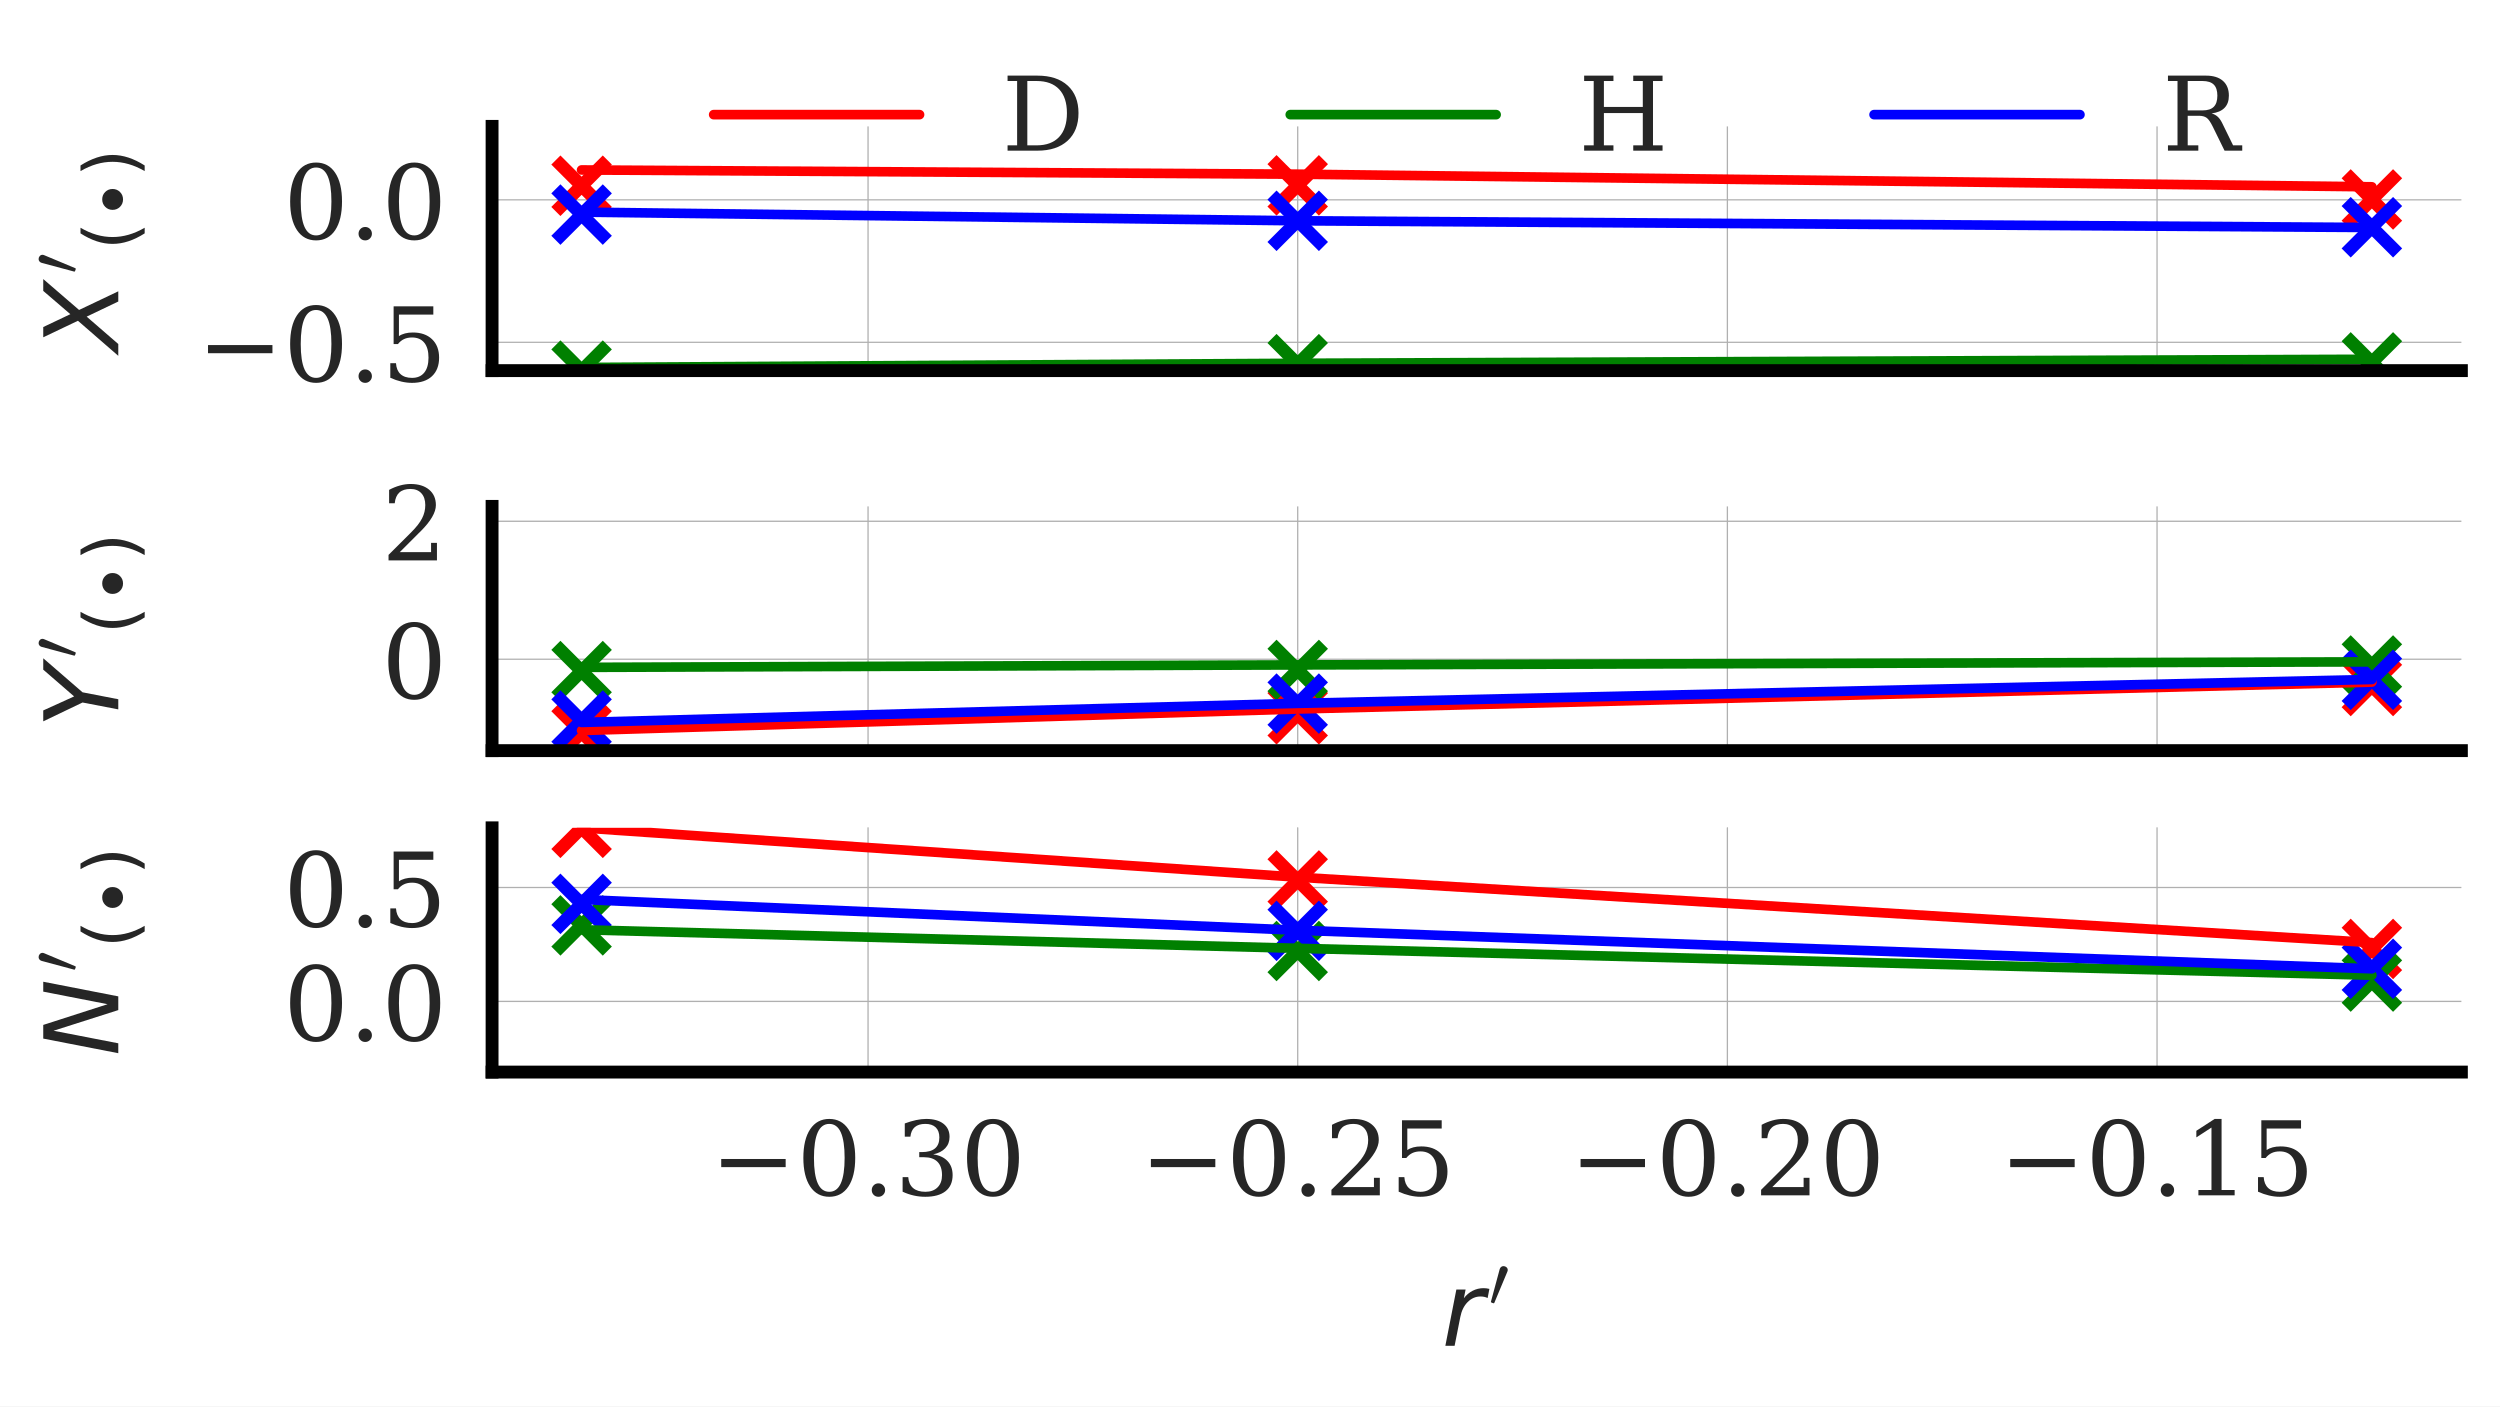
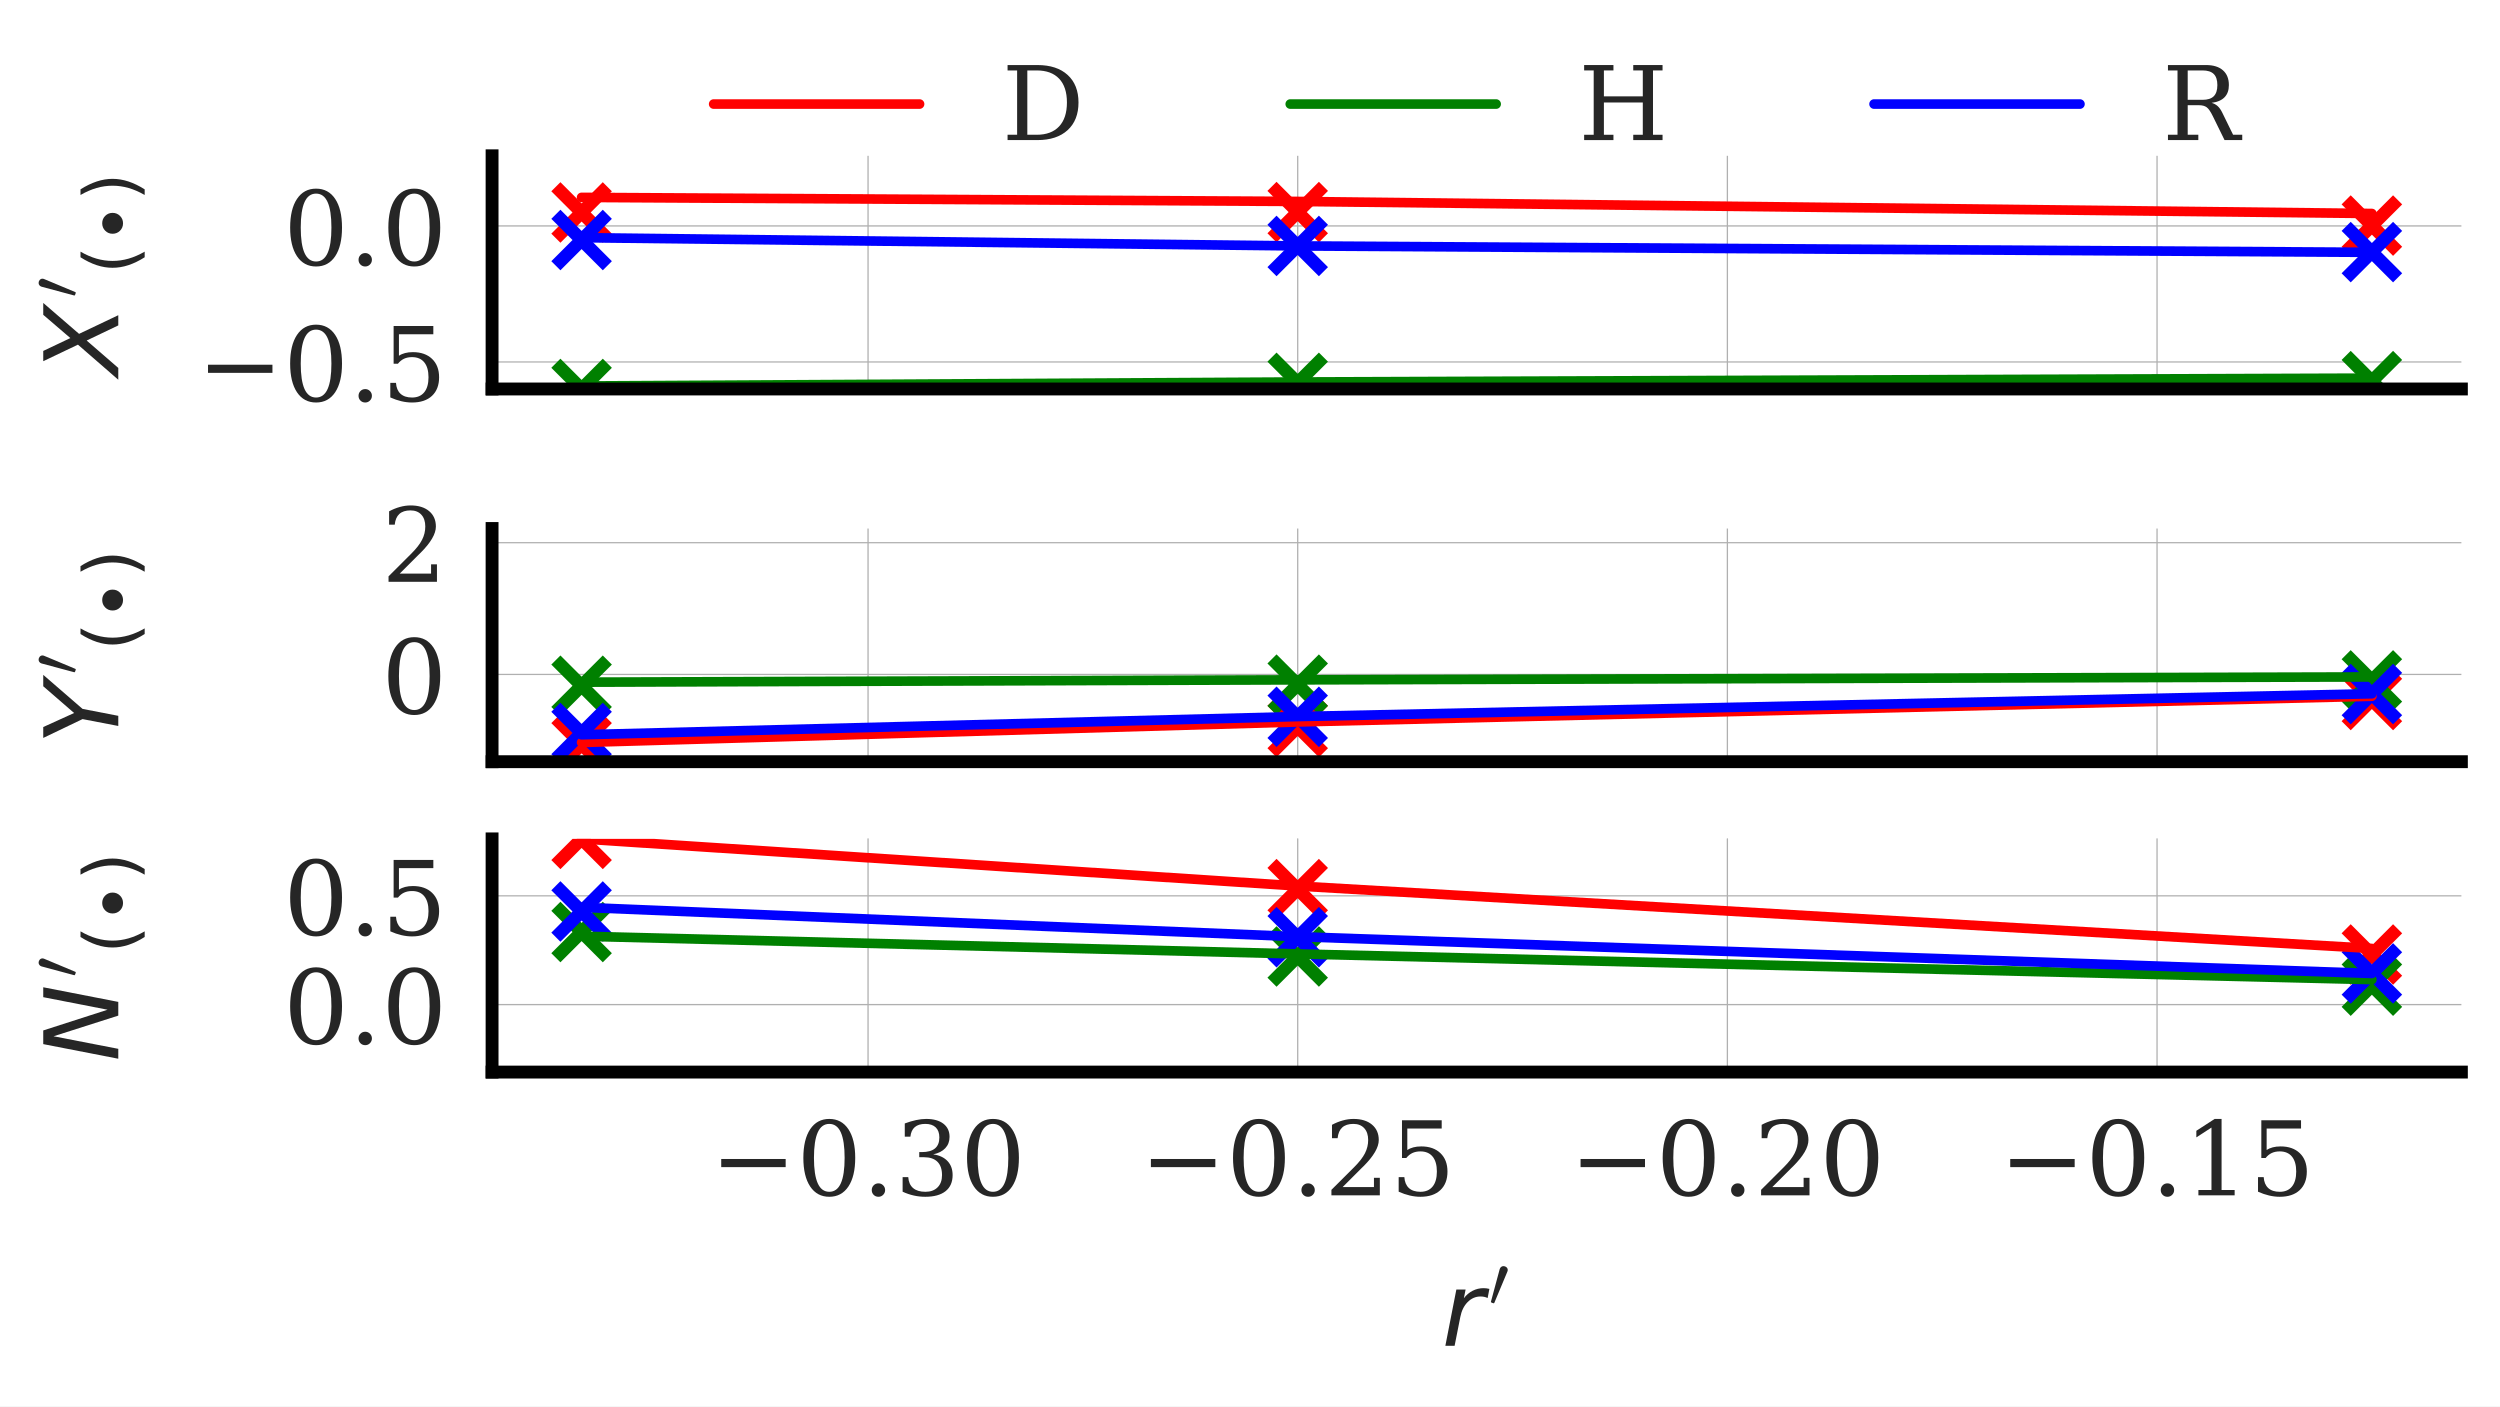
<svg xmlns="http://www.w3.org/2000/svg" xmlns:xlink="http://www.w3.org/1999/xlink" width="194.31pt" height="109.312pt" viewBox="0 0 194.31 109.312" version="1.1">
  <defs>
    <style type="text/css">*{stroke-linejoin: round; stroke-linecap: butt}</style>
  </defs>
  <g id="figure_1">
    <g id="patch_1">
      <path d="M 0 109.312  L 194.31 109.312  L 194.31 0  L 0 0  z " style="fill: #ffffff" />
    </g>
    <g id="axes_1">
      <g id="patch_2">
-         <path d="M 38.246 28.806  L 191.309 28.806  L 191.309 9.822  L 38.246 9.822  z " style="fill: #ffffff" />
+         <path d="M 38.246 30.233  L 191.309 30.233  L 191.309 12.109  L 38.246 12.109  z " style="fill: #ffffff" />
      </g>
      <g id="matplotlib.axis_1">
        <g id="xtick_1">
          <g id="line2d_1">
-             <path d="M 67.468 28.806  L 67.468 9.822  " clip-path="url(#peb4d469eca)" style="fill: none; stroke: #b0b0b0; stroke-width: 0.1; stroke-linecap: round" />
+             <path d="M 67.468 30.233  L 67.468 12.109  " clip-path="url(#p88eea4c46e)" style="fill: none; stroke: #b0b0b0; stroke-width: 0.1; stroke-linecap: round" />
          </g>
          <g id="line2d_2" />
        </g>
        <g id="xtick_2">
          <g id="line2d_3">
-             <path d="M 100.863 28.806  L 100.863 9.822  " clip-path="url(#peb4d469eca)" style="fill: none; stroke: #b0b0b0; stroke-width: 0.1; stroke-linecap: round" />
+             <path d="M 100.863 30.233  L 100.863 12.109  " clip-path="url(#p88eea4c46e)" style="fill: none; stroke: #b0b0b0; stroke-width: 0.1; stroke-linecap: round" />
          </g>
          <g id="line2d_4" />
        </g>
        <g id="xtick_3">
          <g id="line2d_5">
-             <path d="M 134.259 28.806  L 134.259 9.822  " clip-path="url(#peb4d469eca)" style="fill: none; stroke: #b0b0b0; stroke-width: 0.1; stroke-linecap: round" />
+             <path d="M 134.259 30.233  L 134.259 12.109  " clip-path="url(#p88eea4c46e)" style="fill: none; stroke: #b0b0b0; stroke-width: 0.1; stroke-linecap: round" />
          </g>
          <g id="line2d_6" />
        </g>
        <g id="xtick_4">
          <g id="line2d_7">
-             <path d="M 167.654 28.806  L 167.654 9.822  " clip-path="url(#peb4d469eca)" style="fill: none; stroke: #b0b0b0; stroke-width: 0.1; stroke-linecap: round" />
+             <path d="M 167.654 30.233  L 167.654 12.109  " clip-path="url(#p88eea4c46e)" style="fill: none; stroke: #b0b0b0; stroke-width: 0.1; stroke-linecap: round" />
          </g>
          <g id="line2d_8" />
        </g>
      </g>
      <g id="matplotlib.axis_2">
        <g id="ytick_1">
          <g id="line2d_9">
-             <path d="M 38.246 26.605  L 191.309 26.605  " clip-path="url(#peb4d469eca)" style="fill: none; stroke: #b0b0b0; stroke-width: 0.1; stroke-linecap: round" />
+             <path d="M 38.246 28.132  L 191.309 28.132  " clip-path="url(#p88eea4c46e)" style="fill: none; stroke: #b0b0b0; stroke-width: 0.1; stroke-linecap: round" />
          </g>
          <g id="line2d_10" />
          <g id="text_1">
-             <g style="fill: #262626" transform="translate(15.32024 29.6441) scale(0.08 -0.08)">
+             <g style="fill: #262626" transform="translate(15.32024 31.17106) scale(0.08 -0.08)">
              <defs>
                <path id="DejaVuSerif-2212" d="M 678 2259  L 4684 2259  L 4684 1753  L 678 1753  L 678 2259  z " transform="scale(0.015625)" />
                <path id="DejaVuSerif-30" d="M 2034 219  Q 2513 219 2750 744  Q 2988 1269 2988 2328  Q 2988 3391 2750 3916  Q 2513 4441 2034 4441  Q 1556 4441 1318 3916  Q 1081 3391 1081 2328  Q 1081 1269 1318 744  Q 1556 219 2034 219  z M 2034 -91  Q 1275 -91 848 546  Q 422 1184 422 2328  Q 422 3475 848 4112  Q 1275 4750 2034 4750  Q 2797 4750 3222 4112  Q 3647 3475 3647 2328  Q 3647 1184 3222 546  Q 2797 -91 2034 -91  z " transform="scale(0.015625)" />
                <path id="DejaVuSerif-2e" d="M 603 325  Q 603 500 722 622  Q 841 744 1019 744  Q 1191 744 1312 622  Q 1434 500 1434 325  Q 1434 153 1312 31  Q 1191 -91 1019 -91  Q 841 -91 722 29  Q 603 150 603 325  z " transform="scale(0.015625)" />
                <path id="DejaVuSerif-35" d="M 3219 4666  L 3219 4153  L 1081 4153  L 1081 2816  Q 1244 2928 1461 2984  Q 1678 3041 1947 3041  Q 2703 3041 3140 2622  Q 3578 2203 3578 1478  Q 3578 738 3136 323  Q 2694 -91 1894 -91  Q 1572 -91 1234 -12  Q 897 66 544 225  L 544 1131  L 897 1131  Q 925 688 1179 453  Q 1434 219 1894 219  Q 2388 219 2653 544  Q 2919 869 2919 1478  Q 2919 2084 2655 2407  Q 2391 2731 1894 2731  Q 1613 2731 1398 2631  Q 1184 2531 1019 2322  L 750 2322  L 750 4666  L 3219 4666  z " transform="scale(0.015625)" />
              </defs>
              <use xlink:href="#DejaVuSerif-2212" />
              <use xlink:href="#DejaVuSerif-30" x="83.789" />
              <use xlink:href="#DejaVuSerif-2e" x="147.412" />
              <use xlink:href="#DejaVuSerif-35" x="179.199" />
            </g>
          </g>
        </g>
        <g id="ytick_2">
          <g id="line2d_11">
-             <path d="M 38.246 15.532  L 191.309 15.532  " clip-path="url(#peb4d469eca)" style="fill: none; stroke: #b0b0b0; stroke-width: 0.1; stroke-linecap: round" />
+             <path d="M 38.246 17.56  L 191.309 17.56  " clip-path="url(#p88eea4c46e)" style="fill: none; stroke: #b0b0b0; stroke-width: 0.1; stroke-linecap: round" />
          </g>
          <g id="line2d_12" />
          <g id="text_2">
-             <g style="fill: #262626" transform="translate(22.02399 18.57107) scale(0.08 -0.08)">
+             <g style="fill: #262626" transform="translate(22.02399 20.59944) scale(0.08 -0.08)">
              <use xlink:href="#DejaVuSerif-30" />
              <use xlink:href="#DejaVuSerif-2e" x="63.623" />
              <use xlink:href="#DejaVuSerif-30" x="95.41" />
            </g>
          </g>
        </g>
        <g id="text_3">
-           <g style="fill: #262626" transform="translate(9.24024 27.3139) rotate(-90) scale(0.08 -0.08)">
+           <g style="fill: #262626" transform="translate(9.24024 29.17101) rotate(-90) scale(0.08 -0.08)">
            <defs>
              <path id="DejaVuSans-Oblique-58" d="M 878 4666  L 1516 4666  L 2316 2981  L 3763 4666  L 4500 4666  L 2578 2438  L 3738 0  L 3103 0  L 2163 1966  L 459 0  L -275 0  L 1906 2509  L 878 4666  z " transform="scale(0.015625)" />
              <path id="Cmsy10-30" d="M 225 347  Q 184 359 184 409  L 966 3316  Q 1003 3434 1093 3506  Q 1184 3578 1300 3578  Q 1450 3578 1564 3479  Q 1678 3381 1678 3231  Q 1678 3166 1644 3084  L 488 319  Q 466 275 428 275  Q 394 275 320 306  Q 247 338 225 347  z " transform="scale(0.015625)" />
              <path id="DejaVuSans-28" d="M 1984 4856  Q 1566 4138 1362 3434  Q 1159 2731 1159 2009  Q 1159 1288 1364 580  Q 1569 -128 1984 -844  L 1484 -844  Q 1016 -109 783 600  Q 550 1309 550 2009  Q 550 2706 781 3412  Q 1013 4119 1484 4856  L 1984 4856  z " transform="scale(0.015625)" />
              <path id="DejaVuSans-2219" d="M 1075 2006  Q 1075 2394 1345 2661  Q 1616 2928 2009 2928  Q 2397 2928 2664 2661  Q 2931 2394 2931 2006  Q 2931 1616 2662 1347  Q 2394 1078 2003 1078  Q 1613 1078 1344 1347  Q 1075 1616 1075 2006  z " transform="scale(0.015625)" />
              <path id="DejaVuSans-29" d="M 513 4856  L 1013 4856  Q 1481 4119 1714 3412  Q 1947 2706 1947 2009  Q 1947 1309 1714 600  Q 1481 -109 1013 -844  L 513 -844  Q 928 -128 1133 580  Q 1338 1288 1338 2009  Q 1338 2731 1133 3434  Q 928 4138 513 4856  z " transform="scale(0.015625)" />
            </defs>
            <use xlink:href="#DejaVuSans-Oblique-58" transform="translate(0 0.584375)" />
            <use xlink:href="#Cmsy10-30" transform="translate(75.52263 38.86563) scale(0.7)" />
            <use xlink:href="#DejaVuSans-28" transform="translate(98.4572 -15.82188) scale(0.7)" />
            <use xlink:href="#DejaVuSans-2219" transform="translate(125.7668 -15.82188) scale(0.7)" />
            <use xlink:href="#DejaVuSans-29" transform="translate(169.5851 -15.82188) scale(0.7)" />
          </g>
        </g>
      </g>
      <g id="line2d_13">
        <defs>
-           <path id="mc6dc816a50" d="M -2 2  L 2 -2  M -2 -2  L 2 2  " style="stroke: #ff0000" />
+           <path id="m5b847b10ed" d="M -2 2  L 2 -2  M -2 -2  L 2 2  " style="stroke: #ff0000" />
        </defs>
-         <g clip-path="url(#peb4d469eca)">
-           <use xlink:href="#mc6dc816a50" x="45.204" y="14.437" style="fill: #ff0000; stroke: #ff0000" />
-           <use xlink:href="#mc6dc816a50" x="100.863" y="14.405" style="fill: #ff0000; stroke: #ff0000" />
-           <use xlink:href="#mc6dc816a50" x="184.352" y="15.503" style="fill: #ff0000; stroke: #ff0000" />
+         <g clip-path="url(#p88eea4c46e)">
+           <use xlink:href="#m5b847b10ed" x="45.204" y="16.514" style="fill: #ff0000; stroke: #ff0000" />
+           <use xlink:href="#m5b847b10ed" x="100.863" y="16.484" style="fill: #ff0000; stroke: #ff0000" />
+           <use xlink:href="#m5b847b10ed" x="184.352" y="17.533" style="fill: #ff0000; stroke: #ff0000" />
        </g>
      </g>
      <g id="line2d_14">
        <defs>
-           <path id="m6b8576dc97" d="M -2 2  L 2 -2  M -2 -2  L 2 2  " style="stroke: #008000" />
+           <path id="m72a6ecfe37" d="M -2 2  L 2 -2  M -2 -2  L 2 2  " style="stroke: #008000" />
        </defs>
-         <g clip-path="url(#peb4d469eca)">
-           <use xlink:href="#m6b8576dc97" x="45.204" y="28.806" style="fill: #008000; stroke: #008000" />
-           <use xlink:href="#m6b8576dc97" x="100.863" y="28.306" style="fill: #008000; stroke: #008000" />
-           <use xlink:href="#m6b8576dc97" x="184.352" y="28.167" style="fill: #008000; stroke: #008000" />
+         <g clip-path="url(#p88eea4c46e)">
+           <use xlink:href="#m72a6ecfe37" x="45.204" y="30.233" style="fill: #008000; stroke: #008000" />
+           <use xlink:href="#m72a6ecfe37" x="100.863" y="29.756" style="fill: #008000; stroke: #008000" />
+           <use xlink:href="#m72a6ecfe37" x="184.352" y="29.624" style="fill: #008000; stroke: #008000" />
        </g>
      </g>
      <g id="line2d_15">
        <defs>
-           <path id="meffe08adc7" d="M -2 2  L 2 -2  M -2 -2  L 2 2  " style="stroke: #0000ff" />
+           <path id="m6cd8659c82" d="M -2 2  L 2 -2  M -2 -2  L 2 2  " style="stroke: #0000ff" />
        </defs>
-         <g clip-path="url(#peb4d469eca)">
-           <use xlink:href="#meffe08adc7" x="45.204" y="16.678" style="fill: #0000ff; stroke: #0000ff" />
-           <use xlink:href="#meffe08adc7" x="100.863" y="17.161" style="fill: #0000ff; stroke: #0000ff" />
-           <use xlink:href="#meffe08adc7" x="184.352" y="17.662" style="fill: #0000ff; stroke: #0000ff" />
+         <g clip-path="url(#p88eea4c46e)">
+           <use xlink:href="#m6cd8659c82" x="45.204" y="18.655" style="fill: #0000ff; stroke: #0000ff" />
+           <use xlink:href="#m6cd8659c82" x="100.863" y="19.116" style="fill: #0000ff; stroke: #0000ff" />
+           <use xlink:href="#m6cd8659c82" x="184.352" y="19.594" style="fill: #0000ff; stroke: #0000ff" />
        </g>
      </g>
      <g id="line2d_16">
-         <path d="M 45.204 13.21  L 100.863 13.539  L 184.352 14.521  " clip-path="url(#peb4d469eca)" style="fill: none; stroke: #ff0000; stroke-width: 0.75; stroke-linecap: round" />
+         <path d="M 45.204 15.343  L 100.863 15.657  L 184.352 16.595  " clip-path="url(#p88eea4c46e)" style="fill: none; stroke: #ff0000; stroke-width: 0.75; stroke-linecap: round" />
      </g>
      <g id="line2d_17">
-         <path d="M 45.204 28.563  L 100.863 28.237  L 184.352 27.923  " clip-path="url(#peb4d469eca)" style="fill: none; stroke: #008000; stroke-width: 0.75; stroke-linecap: round" />
+         <path d="M 45.204 30.001  L 100.863 29.69  L 184.352 29.39  " clip-path="url(#p88eea4c46e)" style="fill: none; stroke: #008000; stroke-width: 0.75; stroke-linecap: round" />
      </g>
      <g id="line2d_18">
-         <path d="M 45.204 16.488  L 100.863 17.159  L 184.352 17.682  " clip-path="url(#peb4d469eca)" style="fill: none; stroke: #0000ff; stroke-width: 0.75; stroke-linecap: round" />
+         <path d="M 45.204 18.473  L 100.863 19.114  L 184.352 19.613  " clip-path="url(#p88eea4c46e)" style="fill: none; stroke: #0000ff; stroke-width: 0.75; stroke-linecap: round" />
      </g>
      <g id="patch_3">
-         <path d="M 38.246 28.806  L 38.246 9.822  " style="fill: none; stroke: #000000; stroke-linejoin: miter; stroke-linecap: square" />
+         <path d="M 38.246 30.233  L 38.246 12.109  " style="fill: none; stroke: #000000; stroke-linejoin: miter; stroke-linecap: square" />
      </g>
      <g id="patch_4">
-         <path d="M 38.246 28.806  L 191.309 28.806  " style="fill: none; stroke: #000000; stroke-linejoin: miter; stroke-linecap: square" />
+         <path d="M 38.246 30.233  L 191.309 30.233  " style="fill: none; stroke: #000000; stroke-linejoin: miter; stroke-linecap: square" />
      </g>
      <g id="legend_1">
        <g id="line2d_19">
-           <path d="M 55.471 8.91  L 63.471 8.91  L 71.471 8.91  " style="fill: none; stroke: #ff0000; stroke-width: 0.75; stroke-linecap: round" />
+           <path d="M 55.471 8.088  L 63.471 8.088  L 71.471 8.088  " style="fill: none; stroke: #ff0000; stroke-width: 0.75; stroke-linecap: round" />
        </g>
        <g id="text_4">
-           <g style="fill: #262626" transform="translate(77.87107 11.71038) scale(0.08 -0.08)">
+           <g style="fill: #262626" transform="translate(77.87107 10.88824) scale(0.08 -0.08)">
            <defs>
              <path id="DejaVuSerif-44" d="M 1581 331  L 2163 331  Q 3072 331 3558 850  Q 4044 1369 4044 2338  Q 4044 3306 3559 3818  Q 3075 4331 2163 4331  L 1581 4331  L 1581 331  z M 353 0  L 353 331  L 947 331  L 947 4331  L 353 4331  L 353 4666  L 2209 4666  Q 3416 4666 4089 4050  Q 4763 3434 4763 2338  Q 4763 1238 4088 619  Q 3413 0 2209 0  L 353 0  z " transform="scale(0.015625)" />
            </defs>
            <use xlink:href="#DejaVuSerif-44" />
          </g>
        </g>
        <g id="line2d_20">
-           <path d="M 100.285 8.91  L 108.285 8.91  L 116.285 8.91  " style="fill: none; stroke: #008000; stroke-width: 0.75; stroke-linecap: round" />
+           <path d="M 100.285 8.088  L 108.285 8.088  L 116.285 8.088  " style="fill: none; stroke: #008000; stroke-width: 0.75; stroke-linecap: round" />
        </g>
        <g id="text_5">
-           <g style="fill: #262626" transform="translate(122.6848 11.71038) scale(0.08 -0.08)">
+           <g style="fill: #262626" transform="translate(122.6848 10.88824) scale(0.08 -0.08)">
            <defs>
              <path id="DejaVuSerif-48" d="M 353 0  L 353 331  L 947 331  L 947 4331  L 353 4331  L 353 4666  L 2175 4666  L 2175 4331  L 1581 4331  L 1581 2719  L 4000 2719  L 4000 4331  L 3406 4331  L 3406 4666  L 5228 4666  L 5228 4331  L 4634 4331  L 4634 331  L 5228 331  L 5228 0  L 3406 0  L 3406 331  L 4000 331  L 4000 2338  L 1581 2338  L 1581 331  L 2175 331  L 2175 0  L 353 0  z " transform="scale(0.015625)" />
            </defs>
            <use xlink:href="#DejaVuSerif-48" />
          </g>
        </g>
        <g id="line2d_21">
-           <path d="M 145.661 8.91  L 153.661 8.91  L 161.661 8.91  " style="fill: none; stroke: #0000ff; stroke-width: 0.75; stroke-linecap: round" />
+           <path d="M 145.661 8.088  L 153.661 8.088  L 161.661 8.088  " style="fill: none; stroke: #0000ff; stroke-width: 0.75; stroke-linecap: round" />
        </g>
        <g id="text_6">
-           <g style="fill: #262626" transform="translate(168.0611 11.71038) scale(0.08 -0.08)">
+           <g style="fill: #262626" transform="translate(168.0611 10.88824) scale(0.08 -0.08)">
            <defs>
              <path id="DejaVuSerif-52" d="M 3066 2316  Q 3284 2256 3442 2114  Q 3600 1972 3725 1716  L 4403 331  L 4972 331  L 4972 0  L 3872 0  L 3144 1484  Q 2934 1916 2759 2042  Q 2584 2169 2278 2169  L 1581 2169  L 1581 331  L 2241 331  L 2241 0  L 353 0  L 353 331  L 947 331  L 947 4331  L 353 4331  L 353 4666  L 2719 4666  Q 3400 4666 3770 4341  Q 4141 4016 4141 3419  Q 4141 2938 3870 2661  Q 3600 2384 3066 2316  z M 1581 2503  L 2503 2503  Q 2975 2503 3200 2726  Q 3425 2950 3425 3419  Q 3425 3888 3200 4109  Q 2975 4331 2503 4331  L 1581 4331  L 1581 2503  z " transform="scale(0.015625)" />
            </defs>
            <use xlink:href="#DejaVuSerif-52" />
          </g>
        </g>
      </g>
    </g>
    <g id="axes_2">
      <g id="patch_5">
-         <path d="M 38.246 58.342  L 191.309 58.342  L 191.309 39.358  L 38.246 39.358  z " style="fill: #ffffff" />
+         <path d="M 38.246 59.202  L 191.309 59.202  L 191.309 41.077  L 38.246 41.077  z " style="fill: #ffffff" />
      </g>
      <g id="matplotlib.axis_3">
        <g id="xtick_5">
          <g id="line2d_22">
-             <path d="M 67.468 58.342  L 67.468 39.358  " clip-path="url(#pda409abb22)" style="fill: none; stroke: #b0b0b0; stroke-width: 0.1; stroke-linecap: round" />
+             <path d="M 67.468 59.202  L 67.468 41.077  " clip-path="url(#p99b930fece)" style="fill: none; stroke: #b0b0b0; stroke-width: 0.1; stroke-linecap: round" />
          </g>
          <g id="line2d_23" />
        </g>
        <g id="xtick_6">
          <g id="line2d_24">
-             <path d="M 100.863 58.342  L 100.863 39.358  " clip-path="url(#pda409abb22)" style="fill: none; stroke: #b0b0b0; stroke-width: 0.1; stroke-linecap: round" />
+             <path d="M 100.863 59.202  L 100.863 41.077  " clip-path="url(#p99b930fece)" style="fill: none; stroke: #b0b0b0; stroke-width: 0.1; stroke-linecap: round" />
          </g>
          <g id="line2d_25" />
        </g>
        <g id="xtick_7">
          <g id="line2d_26">
-             <path d="M 134.259 58.342  L 134.259 39.358  " clip-path="url(#pda409abb22)" style="fill: none; stroke: #b0b0b0; stroke-width: 0.1; stroke-linecap: round" />
+             <path d="M 134.259 59.202  L 134.259 41.077  " clip-path="url(#p99b930fece)" style="fill: none; stroke: #b0b0b0; stroke-width: 0.1; stroke-linecap: round" />
          </g>
          <g id="line2d_27" />
        </g>
        <g id="xtick_8">
          <g id="line2d_28">
-             <path d="M 167.654 58.342  L 167.654 39.358  " clip-path="url(#pda409abb22)" style="fill: none; stroke: #b0b0b0; stroke-width: 0.1; stroke-linecap: round" />
+             <path d="M 167.654 59.202  L 167.654 41.077  " clip-path="url(#p99b930fece)" style="fill: none; stroke: #b0b0b0; stroke-width: 0.1; stroke-linecap: round" />
          </g>
          <g id="line2d_29" />
        </g>
      </g>
      <g id="matplotlib.axis_4">
        <g id="ytick_3">
          <g id="line2d_30">
-             <path d="M 38.246 51.24  L 191.309 51.24  " clip-path="url(#pda409abb22)" style="fill: none; stroke: #b0b0b0; stroke-width: 0.1; stroke-linecap: round" />
+             <path d="M 38.246 52.421  L 191.309 52.421  " clip-path="url(#p99b930fece)" style="fill: none; stroke: #b0b0b0; stroke-width: 0.1; stroke-linecap: round" />
          </g>
          <g id="line2d_31" />
          <g id="text_7">
-             <g style="fill: #262626" transform="translate(29.65649 54.27964) scale(0.08 -0.08)">
+             <g style="fill: #262626" transform="translate(29.65649 55.46085) scale(0.08 -0.08)">
              <use xlink:href="#DejaVuSerif-30" />
            </g>
          </g>
        </g>
        <g id="ytick_4">
          <g id="line2d_32">
-             <path d="M 38.246 40.515  L 191.309 40.515  " clip-path="url(#pda409abb22)" style="fill: none; stroke: #b0b0b0; stroke-width: 0.1; stroke-linecap: round" />
+             <path d="M 38.246 42.182  L 191.309 42.182  " clip-path="url(#p99b930fece)" style="fill: none; stroke: #b0b0b0; stroke-width: 0.1; stroke-linecap: round" />
          </g>
          <g id="line2d_33" />
          <g id="text_8">
-             <g style="fill: #262626" transform="translate(29.65649 43.55473) scale(0.08 -0.08)">
+             <g style="fill: #262626" transform="translate(29.65649 45.22159) scale(0.08 -0.08)">
              <defs>
                <path id="DejaVuSerif-32" d="M 819 3553  L 469 3553  L 469 4384  Q 803 4563 1142 4656  Q 1481 4750 1806 4750  Q 2534 4750 2956 4397  Q 3378 4044 3378 3438  Q 3378 2753 2422 1800  Q 2347 1728 2309 1691  L 1131 513  L 3078 513  L 3078 1088  L 3444 1088  L 3444 0  L 434 0  L 434 341  L 1850 1753  Q 2319 2222 2519 2614  Q 2719 3006 2719 3438  Q 2719 3909 2473 4175  Q 2228 4441 1797 4441  Q 1350 4441 1106 4219  Q 863 3997 819 3553  z " transform="scale(0.015625)" />
              </defs>
              <use xlink:href="#DejaVuSerif-32" />
            </g>
          </g>
        </g>
        <g id="text_9">
-           <g style="fill: #262626" transform="translate(9.24024 56.57002) rotate(-90) scale(0.08 -0.08)">
+           <g style="fill: #262626" transform="translate(9.24024 57.85946) rotate(-90) scale(0.08 -0.08)">
            <defs>
              <path id="DejaVuSans-Oblique-59" d="M 403 4666  L 1081 4666  L 1953 2747  L 3616 4666  L 4325 4666  L 2209 2222  L 1778 0  L 1147 0  L 1575 2222  L 403 4666  z " transform="scale(0.015625)" />
            </defs>
            <use xlink:href="#DejaVuSans-Oblique-59" transform="translate(0 0.584375)" />
            <use xlink:href="#Cmsy10-30" transform="translate(68.10076 38.86563) scale(0.7)" />
            <use xlink:href="#DejaVuSans-28" transform="translate(91.03533 -15.82188) scale(0.7)" />
            <use xlink:href="#DejaVuSans-2219" transform="translate(118.3449 -15.82188) scale(0.7)" />
            <use xlink:href="#DejaVuSans-29" transform="translate(162.1633 -15.82188) scale(0.7)" />
          </g>
        </g>
      </g>
      <g id="line2d_34">
-         <g clip-path="url(#pda409abb22)">
-           <use xlink:href="#mc6dc816a50" x="45.204" y="56.924" style="fill: #ff0000; stroke: #ff0000" />
-           <use xlink:href="#mc6dc816a50" x="100.863" y="55.517" style="fill: #ff0000; stroke: #ff0000" />
-           <use xlink:href="#mc6dc816a50" x="184.352" y="53.319" style="fill: #ff0000; stroke: #ff0000" />
+         <g clip-path="url(#p99b930fece)">
+           <use xlink:href="#m5b847b10ed" x="45.204" y="57.848" style="fill: #ff0000; stroke: #ff0000" />
+           <use xlink:href="#m5b847b10ed" x="100.863" y="56.505" style="fill: #ff0000; stroke: #ff0000" />
+           <use xlink:href="#m5b847b10ed" x="184.352" y="54.406" style="fill: #ff0000; stroke: #ff0000" />
        </g>
      </g>
      <g id="line2d_35">
-         <g clip-path="url(#pda409abb22)">
-           <use xlink:href="#m6b8576dc97" x="45.204" y="52.159" style="fill: #008000; stroke: #008000" />
-           <use xlink:href="#m6b8576dc97" x="100.863" y="52.072" style="fill: #008000; stroke: #008000" />
-           <use xlink:href="#m6b8576dc97" x="184.352" y="51.724" style="fill: #008000; stroke: #008000" />
+         <g clip-path="url(#p99b930fece)">
+           <use xlink:href="#m72a6ecfe37" x="45.204" y="53.299" style="fill: #008000; stroke: #008000" />
+           <use xlink:href="#m72a6ecfe37" x="100.863" y="53.215" style="fill: #008000; stroke: #008000" />
+           <use xlink:href="#m72a6ecfe37" x="184.352" y="52.883" style="fill: #008000; stroke: #008000" />
        </g>
      </g>
      <g id="line2d_36">
-         <g clip-path="url(#pda409abb22)">
-           <use xlink:href="#meffe08adc7" x="45.204" y="56.005" style="fill: #0000ff; stroke: #0000ff" />
-           <use xlink:href="#meffe08adc7" x="100.863" y="54.686" style="fill: #0000ff; stroke: #0000ff" />
-           <use xlink:href="#meffe08adc7" x="184.352" y="52.835" style="fill: #0000ff; stroke: #0000ff" />
+         <g clip-path="url(#p99b930fece)">
+           <use xlink:href="#m6cd8659c82" x="45.204" y="56.97" style="fill: #0000ff; stroke: #0000ff" />
+           <use xlink:href="#m6cd8659c82" x="100.863" y="55.711" style="fill: #0000ff; stroke: #0000ff" />
+           <use xlink:href="#m6cd8659c82" x="184.352" y="53.944" style="fill: #0000ff; stroke: #0000ff" />
        </g>
      </g>
      <g id="line2d_37">
-         <path d="M 45.204 56.779  L 100.863 55.106  L 184.352 53.013  " clip-path="url(#pda409abb22)" style="fill: none; stroke: #ff0000; stroke-width: 0.75; stroke-linecap: round" />
+         <path d="M 45.204 57.709  L 100.863 56.112  L 184.352 54.114  " clip-path="url(#p99b930fece)" style="fill: none; stroke: #ff0000; stroke-width: 0.75; stroke-linecap: round" />
      </g>
      <g id="line2d_38">
-         <path d="M 45.204 51.87  L 100.863 51.68  L 184.352 51.442  " clip-path="url(#pda409abb22)" style="fill: none; stroke: #008000; stroke-width: 0.75; stroke-linecap: round" />
+         <path d="M 45.204 53.022  L 100.863 52.841  L 184.352 52.614  " clip-path="url(#p99b930fece)" style="fill: none; stroke: #008000; stroke-width: 0.75; stroke-linecap: round" />
      </g>
      <g id="line2d_39">
-         <path d="M 45.204 56.149  L 100.863 54.667  L 184.352 52.811  " clip-path="url(#pda409abb22)" style="fill: none; stroke: #0000ff; stroke-width: 0.75; stroke-linecap: round" />
+         <path d="M 45.204 57.108  L 100.863 55.693  L 184.352 53.921  " clip-path="url(#p99b930fece)" style="fill: none; stroke: #0000ff; stroke-width: 0.75; stroke-linecap: round" />
      </g>
      <g id="patch_6">
-         <path d="M 38.246 58.342  L 38.246 39.358  " style="fill: none; stroke: #000000; stroke-linejoin: miter; stroke-linecap: square" />
+         <path d="M 38.246 59.202  L 38.246 41.077  " style="fill: none; stroke: #000000; stroke-linejoin: miter; stroke-linecap: square" />
      </g>
      <g id="patch_7">
-         <path d="M 38.246 58.342  L 191.309 58.342  " style="fill: none; stroke: #000000; stroke-linejoin: miter; stroke-linecap: square" />
+         <path d="M 38.246 59.202  L 191.309 59.202  " style="fill: none; stroke: #000000; stroke-linejoin: miter; stroke-linecap: square" />
      </g>
    </g>
    <g id="axes_3">
      <g id="patch_8">
-         <path d="M 38.246 83.326  L 191.309 83.326  L 191.309 64.342  L 38.246 64.342  z " style="fill: #ffffff" />
+         <path d="M 38.246 83.326  L 191.309 83.326  L 191.309 65.202  L 38.246 65.202  z " style="fill: #ffffff" />
      </g>
      <g id="matplotlib.axis_5">
        <g id="xtick_9">
          <g id="line2d_40">
-             <path d="M 67.468 83.326  L 67.468 64.342  " clip-path="url(#pe57719cc71)" style="fill: none; stroke: #b0b0b0; stroke-width: 0.1; stroke-linecap: round" />
+             <path d="M 67.468 83.326  L 67.468 65.202  " clip-path="url(#p2f7ea5d1fb)" style="fill: none; stroke: #b0b0b0; stroke-width: 0.1; stroke-linecap: round" />
          </g>
          <g id="line2d_41" />
          <g id="text_10">
            <g style="fill: #262626" transform="translate(55.20947 92.90506) scale(0.08 -0.08)">
              <defs>
                <path id="DejaVuSerif-33" d="M 622 4469  Q 988 4606 1323 4678  Q 1659 4750 1953 4750  Q 2638 4750 3022 4454  Q 3406 4159 3406 3634  Q 3406 3213 3140 2930  Q 2875 2647 2388 2547  Q 2963 2466 3280 2130  Q 3597 1794 3597 1259  Q 3597 606 3158 257  Q 2719 -91 1894 -91  Q 1528 -91 1179 -12  Q 831 66 488 225  L 488 1131  L 838 1131  Q 869 681 1141 450  Q 1413 219 1906 219  Q 2384 219 2661 495  Q 2938 772 2938 1253  Q 2938 1803 2653 2086  Q 2369 2369 1819 2369  L 1522 2369  L 1522 2688  L 1678 2688  Q 2225 2688 2498 2914  Q 2772 3141 2772 3597  Q 2772 4006 2547 4223  Q 2322 4441 1900 4441  Q 1478 4441 1245 4241  Q 1013 4041 972 3647  L 622 3647  L 622 4469  z " transform="scale(0.015625)" />
              </defs>
              <use xlink:href="#DejaVuSerif-2212" />
              <use xlink:href="#DejaVuSerif-30" x="83.789" />
              <use xlink:href="#DejaVuSerif-2e" x="147.412" />
              <use xlink:href="#DejaVuSerif-33" x="179.199" />
              <use xlink:href="#DejaVuSerif-30" x="242.822" />
            </g>
          </g>
        </g>
        <g id="xtick_10">
          <g id="line2d_42">
-             <path d="M 100.863 83.326  L 100.863 64.342  " clip-path="url(#pe57719cc71)" style="fill: none; stroke: #b0b0b0; stroke-width: 0.1; stroke-linecap: round" />
+             <path d="M 100.863 83.326  L 100.863 65.202  " clip-path="url(#p2f7ea5d1fb)" style="fill: none; stroke: #b0b0b0; stroke-width: 0.1; stroke-linecap: round" />
          </g>
          <g id="line2d_43" />
          <g id="text_11">
            <g style="fill: #262626" transform="translate(88.60501 92.90506) scale(0.08 -0.08)">
              <use xlink:href="#DejaVuSerif-2212" />
              <use xlink:href="#DejaVuSerif-30" x="83.789" />
              <use xlink:href="#DejaVuSerif-2e" x="147.412" />
              <use xlink:href="#DejaVuSerif-32" x="179.199" />
              <use xlink:href="#DejaVuSerif-35" x="242.822" />
            </g>
          </g>
        </g>
        <g id="xtick_11">
          <g id="line2d_44">
-             <path d="M 134.259 83.326  L 134.259 64.342  " clip-path="url(#pe57719cc71)" style="fill: none; stroke: #b0b0b0; stroke-width: 0.1; stroke-linecap: round" />
+             <path d="M 134.259 83.326  L 134.259 65.202  " clip-path="url(#p2f7ea5d1fb)" style="fill: none; stroke: #b0b0b0; stroke-width: 0.1; stroke-linecap: round" />
          </g>
          <g id="line2d_45" />
          <g id="text_12">
            <g style="fill: #262626" transform="translate(122.0006 92.90506) scale(0.08 -0.08)">
              <use xlink:href="#DejaVuSerif-2212" />
              <use xlink:href="#DejaVuSerif-30" x="83.789" />
              <use xlink:href="#DejaVuSerif-2e" x="147.412" />
              <use xlink:href="#DejaVuSerif-32" x="179.199" />
              <use xlink:href="#DejaVuSerif-30" x="242.822" />
            </g>
          </g>
        </g>
        <g id="xtick_12">
          <g id="line2d_46">
-             <path d="M 167.654 83.326  L 167.654 64.342  " clip-path="url(#pe57719cc71)" style="fill: none; stroke: #b0b0b0; stroke-width: 0.1; stroke-linecap: round" />
+             <path d="M 167.654 83.326  L 167.654 65.202  " clip-path="url(#p2f7ea5d1fb)" style="fill: none; stroke: #b0b0b0; stroke-width: 0.1; stroke-linecap: round" />
          </g>
          <g id="line2d_47" />
          <g id="text_13">
            <g style="fill: #262626" transform="translate(155.3961 92.90506) scale(0.08 -0.08)">
              <defs>
                <path id="DejaVuSerif-31" d="M 909 0  L 909 331  L 1722 331  L 1722 4213  L 781 3603  L 781 4013  L 1919 4750  L 2350 4750  L 2350 331  L 3163 331  L 3163 0  L 909 0  z " transform="scale(0.015625)" />
              </defs>
              <use xlink:href="#DejaVuSerif-2212" />
              <use xlink:href="#DejaVuSerif-30" x="83.789" />
              <use xlink:href="#DejaVuSerif-2e" x="147.412" />
              <use xlink:href="#DejaVuSerif-31" x="179.199" />
              <use xlink:href="#DejaVuSerif-35" x="242.822" />
            </g>
          </g>
        </g>
        <g id="text_14">
          <g style="fill: #262626" transform="translate(112.0579 104.6476) scale(0.08 -0.08)">
            <defs>
              <path id="DejaVuSans-Oblique-72" d="M 2853 2969  Q 2766 3016 2653 3041  Q 2541 3066 2413 3066  Q 1953 3066 1609 2717  Q 1266 2369 1153 1784  L 800 0  L 225 0  L 909 3500  L 1484 3500  L 1375 2956  Q 1603 3259 1920 3421  Q 2238 3584 2597 3584  Q 2691 3584 2781 3573  Q 2872 3563 2963 3538  L 2853 2969  z " transform="scale(0.015625)" />
            </defs>
            <use xlink:href="#DejaVuSans-Oblique-72" transform="translate(0 0.584375)" />
            <use xlink:href="#Cmsy10-30" transform="translate(45.76318 38.86563) scale(0.7)" />
          </g>
        </g>
      </g>
      <g id="matplotlib.axis_6">
        <g id="ytick_5">
          <g id="line2d_48">
-             <path d="M 38.246 77.833  L 191.309 77.833  " clip-path="url(#pe57719cc71)" style="fill: none; stroke: #b0b0b0; stroke-width: 0.1; stroke-linecap: round" />
+             <path d="M 38.246 78.082  L 191.309 78.082  " clip-path="url(#p2f7ea5d1fb)" style="fill: none; stroke: #b0b0b0; stroke-width: 0.1; stroke-linecap: round" />
          </g>
          <g id="line2d_49" />
          <g id="text_15">
-             <g style="fill: #262626" transform="translate(22.02399 80.87233) scale(0.08 -0.08)">
+             <g style="fill: #262626" transform="translate(22.02399 81.12108) scale(0.08 -0.08)">
              <use xlink:href="#DejaVuSerif-30" />
              <use xlink:href="#DejaVuSerif-2e" x="63.623" />
              <use xlink:href="#DejaVuSerif-30" x="95.41" />
            </g>
          </g>
        </g>
        <g id="ytick_6">
          <g id="line2d_50">
-             <path d="M 38.246 68.979  L 191.309 68.979  " clip-path="url(#pe57719cc71)" style="fill: none; stroke: #b0b0b0; stroke-width: 0.1; stroke-linecap: round" />
+             <path d="M 38.246 69.629  L 191.309 69.629  " clip-path="url(#p2f7ea5d1fb)" style="fill: none; stroke: #b0b0b0; stroke-width: 0.1; stroke-linecap: round" />
          </g>
          <g id="line2d_51" />
          <g id="text_16">
-             <g style="fill: #262626" transform="translate(22.02399 72.01849) scale(0.08 -0.08)">
+             <g style="fill: #262626" transform="translate(22.02399 72.66817) scale(0.08 -0.08)">
              <use xlink:href="#DejaVuSerif-30" />
              <use xlink:href="#DejaVuSerif-2e" x="63.623" />
              <use xlink:href="#DejaVuSerif-35" x="95.41" />
            </g>
          </g>
        </g>
        <g id="text_17">
-           <g style="fill: #262626" transform="translate(9.24024 82.07437) rotate(-90) scale(0.08 -0.08)">
+           <g style="fill: #262626" transform="translate(9.24024 82.50419) rotate(-90) scale(0.08 -0.08)">
            <defs>
              <path id="DejaVuSans-Oblique-4e" d="M 1081 4666  L 1931 4666  L 3219 666  L 4000 4666  L 4616 4666  L 3706 0  L 2853 0  L 1569 4025  L 788 0  L 172 0  L 1081 4666  z " transform="scale(0.015625)" />
            </defs>
            <use xlink:href="#DejaVuSans-Oblique-4e" transform="translate(0 0.584375)" />
            <use xlink:href="#Cmsy10-30" transform="translate(81.82146 38.86563) scale(0.7)" />
            <use xlink:href="#DejaVuSans-28" transform="translate(104.756 -15.82188) scale(0.7)" />
            <use xlink:href="#DejaVuSans-2219" transform="translate(132.0656 -15.82188) scale(0.7)" />
            <use xlink:href="#DejaVuSans-29" transform="translate(175.884 -15.82188) scale(0.7)" />
          </g>
        </g>
      </g>
      <g id="line2d_52">
-         <g clip-path="url(#pe57719cc71)">
-           <use xlink:href="#mc6dc816a50" x="45.204" y="64.342" style="fill: #ff0000; stroke: #ff0000" />
-           <use xlink:href="#mc6dc816a50" x="100.863" y="68.431" style="fill: #ff0000; stroke: #ff0000" />
-           <use xlink:href="#mc6dc816a50" x="184.352" y="73.754" style="fill: #ff0000; stroke: #ff0000" />
+         <g clip-path="url(#p2f7ea5d1fb)">
+           <use xlink:href="#m5b847b10ed" x="45.204" y="65.202" style="fill: #ff0000; stroke: #ff0000" />
+           <use xlink:href="#m5b847b10ed" x="100.863" y="69.105" style="fill: #ff0000; stroke: #ff0000" />
+           <use xlink:href="#m5b847b10ed" x="184.352" y="74.188" style="fill: #ff0000; stroke: #ff0000" />
        </g>
      </g>
      <g id="line2d_53">
-         <g clip-path="url(#pe57719cc71)">
-           <use xlink:href="#m6b8576dc97" x="45.204" y="71.925" style="fill: #008000; stroke: #008000" />
-           <use xlink:href="#m6b8576dc97" x="100.863" y="73.915" style="fill: #008000; stroke: #008000" />
-           <use xlink:href="#m6b8576dc97" x="184.352" y="76.291" style="fill: #008000; stroke: #008000" />
+         <g clip-path="url(#p2f7ea5d1fb)">
+           <use xlink:href="#m72a6ecfe37" x="45.204" y="72.441" style="fill: #008000; stroke: #008000" />
+           <use xlink:href="#m72a6ecfe37" x="100.863" y="74.342" style="fill: #008000; stroke: #008000" />
+           <use xlink:href="#m72a6ecfe37" x="184.352" y="76.61" style="fill: #008000; stroke: #008000" />
        </g>
      </g>
      <g id="line2d_54">
-         <g clip-path="url(#pe57719cc71)">
-           <use xlink:href="#meffe08adc7" x="45.204" y="70.251" style="fill: #0000ff; stroke: #0000ff" />
-           <use xlink:href="#meffe08adc7" x="100.863" y="72.348" style="fill: #0000ff; stroke: #0000ff" />
-           <use xlink:href="#meffe08adc7" x="184.352" y="75.296" style="fill: #0000ff; stroke: #0000ff" />
+         <g clip-path="url(#p2f7ea5d1fb)">
+           <use xlink:href="#m6cd8659c82" x="45.204" y="70.843" style="fill: #0000ff; stroke: #0000ff" />
+           <use xlink:href="#m6cd8659c82" x="100.863" y="72.845" style="fill: #0000ff; stroke: #0000ff" />
+           <use xlink:href="#m6cd8659c82" x="184.352" y="75.66" style="fill: #0000ff; stroke: #0000ff" />
        </g>
      </g>
      <g id="line2d_55">
-         <path d="M 45.204 64.345  L 100.863 68.18  L 184.352 73.265  " clip-path="url(#pe57719cc71)" style="fill: none; stroke: #ff0000; stroke-width: 0.75; stroke-linecap: round" />
+         <path d="M 45.204 65.205  L 100.863 68.866  L 184.352 73.72  " clip-path="url(#p2f7ea5d1fb)" style="fill: none; stroke: #ff0000; stroke-width: 0.75; stroke-linecap: round" />
      </g>
      <g id="line2d_56">
-         <path d="M 45.204 72.265  L 100.863 73.708  L 184.352 75.799  " clip-path="url(#pe57719cc71)" style="fill: none; stroke: #008000; stroke-width: 0.75; stroke-linecap: round" />
+         <path d="M 45.204 72.766  L 100.863 74.144  L 184.352 76.14  " clip-path="url(#p2f7ea5d1fb)" style="fill: none; stroke: #008000; stroke-width: 0.75; stroke-linecap: round" />
      </g>
      <g id="line2d_57">
-         <path d="M 45.204 69.913  L 100.863 72.305  L 184.352 75.298  " clip-path="url(#pe57719cc71)" style="fill: none; stroke: #0000ff; stroke-width: 0.75; stroke-linecap: round" />
+         <path d="M 45.204 70.521  L 100.863 72.804  L 184.352 75.662  " clip-path="url(#p2f7ea5d1fb)" style="fill: none; stroke: #0000ff; stroke-width: 0.75; stroke-linecap: round" />
      </g>
      <g id="patch_9">
-         <path d="M 38.246 83.326  L 38.246 64.342  " style="fill: none; stroke: #000000; stroke-linejoin: miter; stroke-linecap: square" />
+         <path d="M 38.246 83.326  L 38.246 65.202  " style="fill: none; stroke: #000000; stroke-linejoin: miter; stroke-linecap: square" />
      </g>
      <g id="patch_10">
        <path d="M 38.246 83.326  L 191.309 83.326  " style="fill: none; stroke: #000000; stroke-linejoin: miter; stroke-linecap: square" />
      </g>
    </g>
  </g>
  <defs>
-     <clipPath id="peb4d469eca">
-       <rect x="38.246" y="9.822" width="153.063" height="18.984" />
+     <clipPath id="p88eea4c46e">
+       <rect x="38.246" y="12.109" width="153.063" height="18.124" />
    </clipPath>
-     <clipPath id="pda409abb22">
-       <rect x="38.246" y="39.358" width="153.063" height="18.984" />
+     <clipPath id="p99b930fece">
+       <rect x="38.246" y="41.077" width="153.063" height="18.124" />
    </clipPath>
-     <clipPath id="pe57719cc71">
-       <rect x="38.246" y="64.342" width="153.063" height="18.984" />
+     <clipPath id="p2f7ea5d1fb">
+       <rect x="38.246" y="65.202" width="153.063" height="18.124" />
    </clipPath>
  </defs>
</svg>
